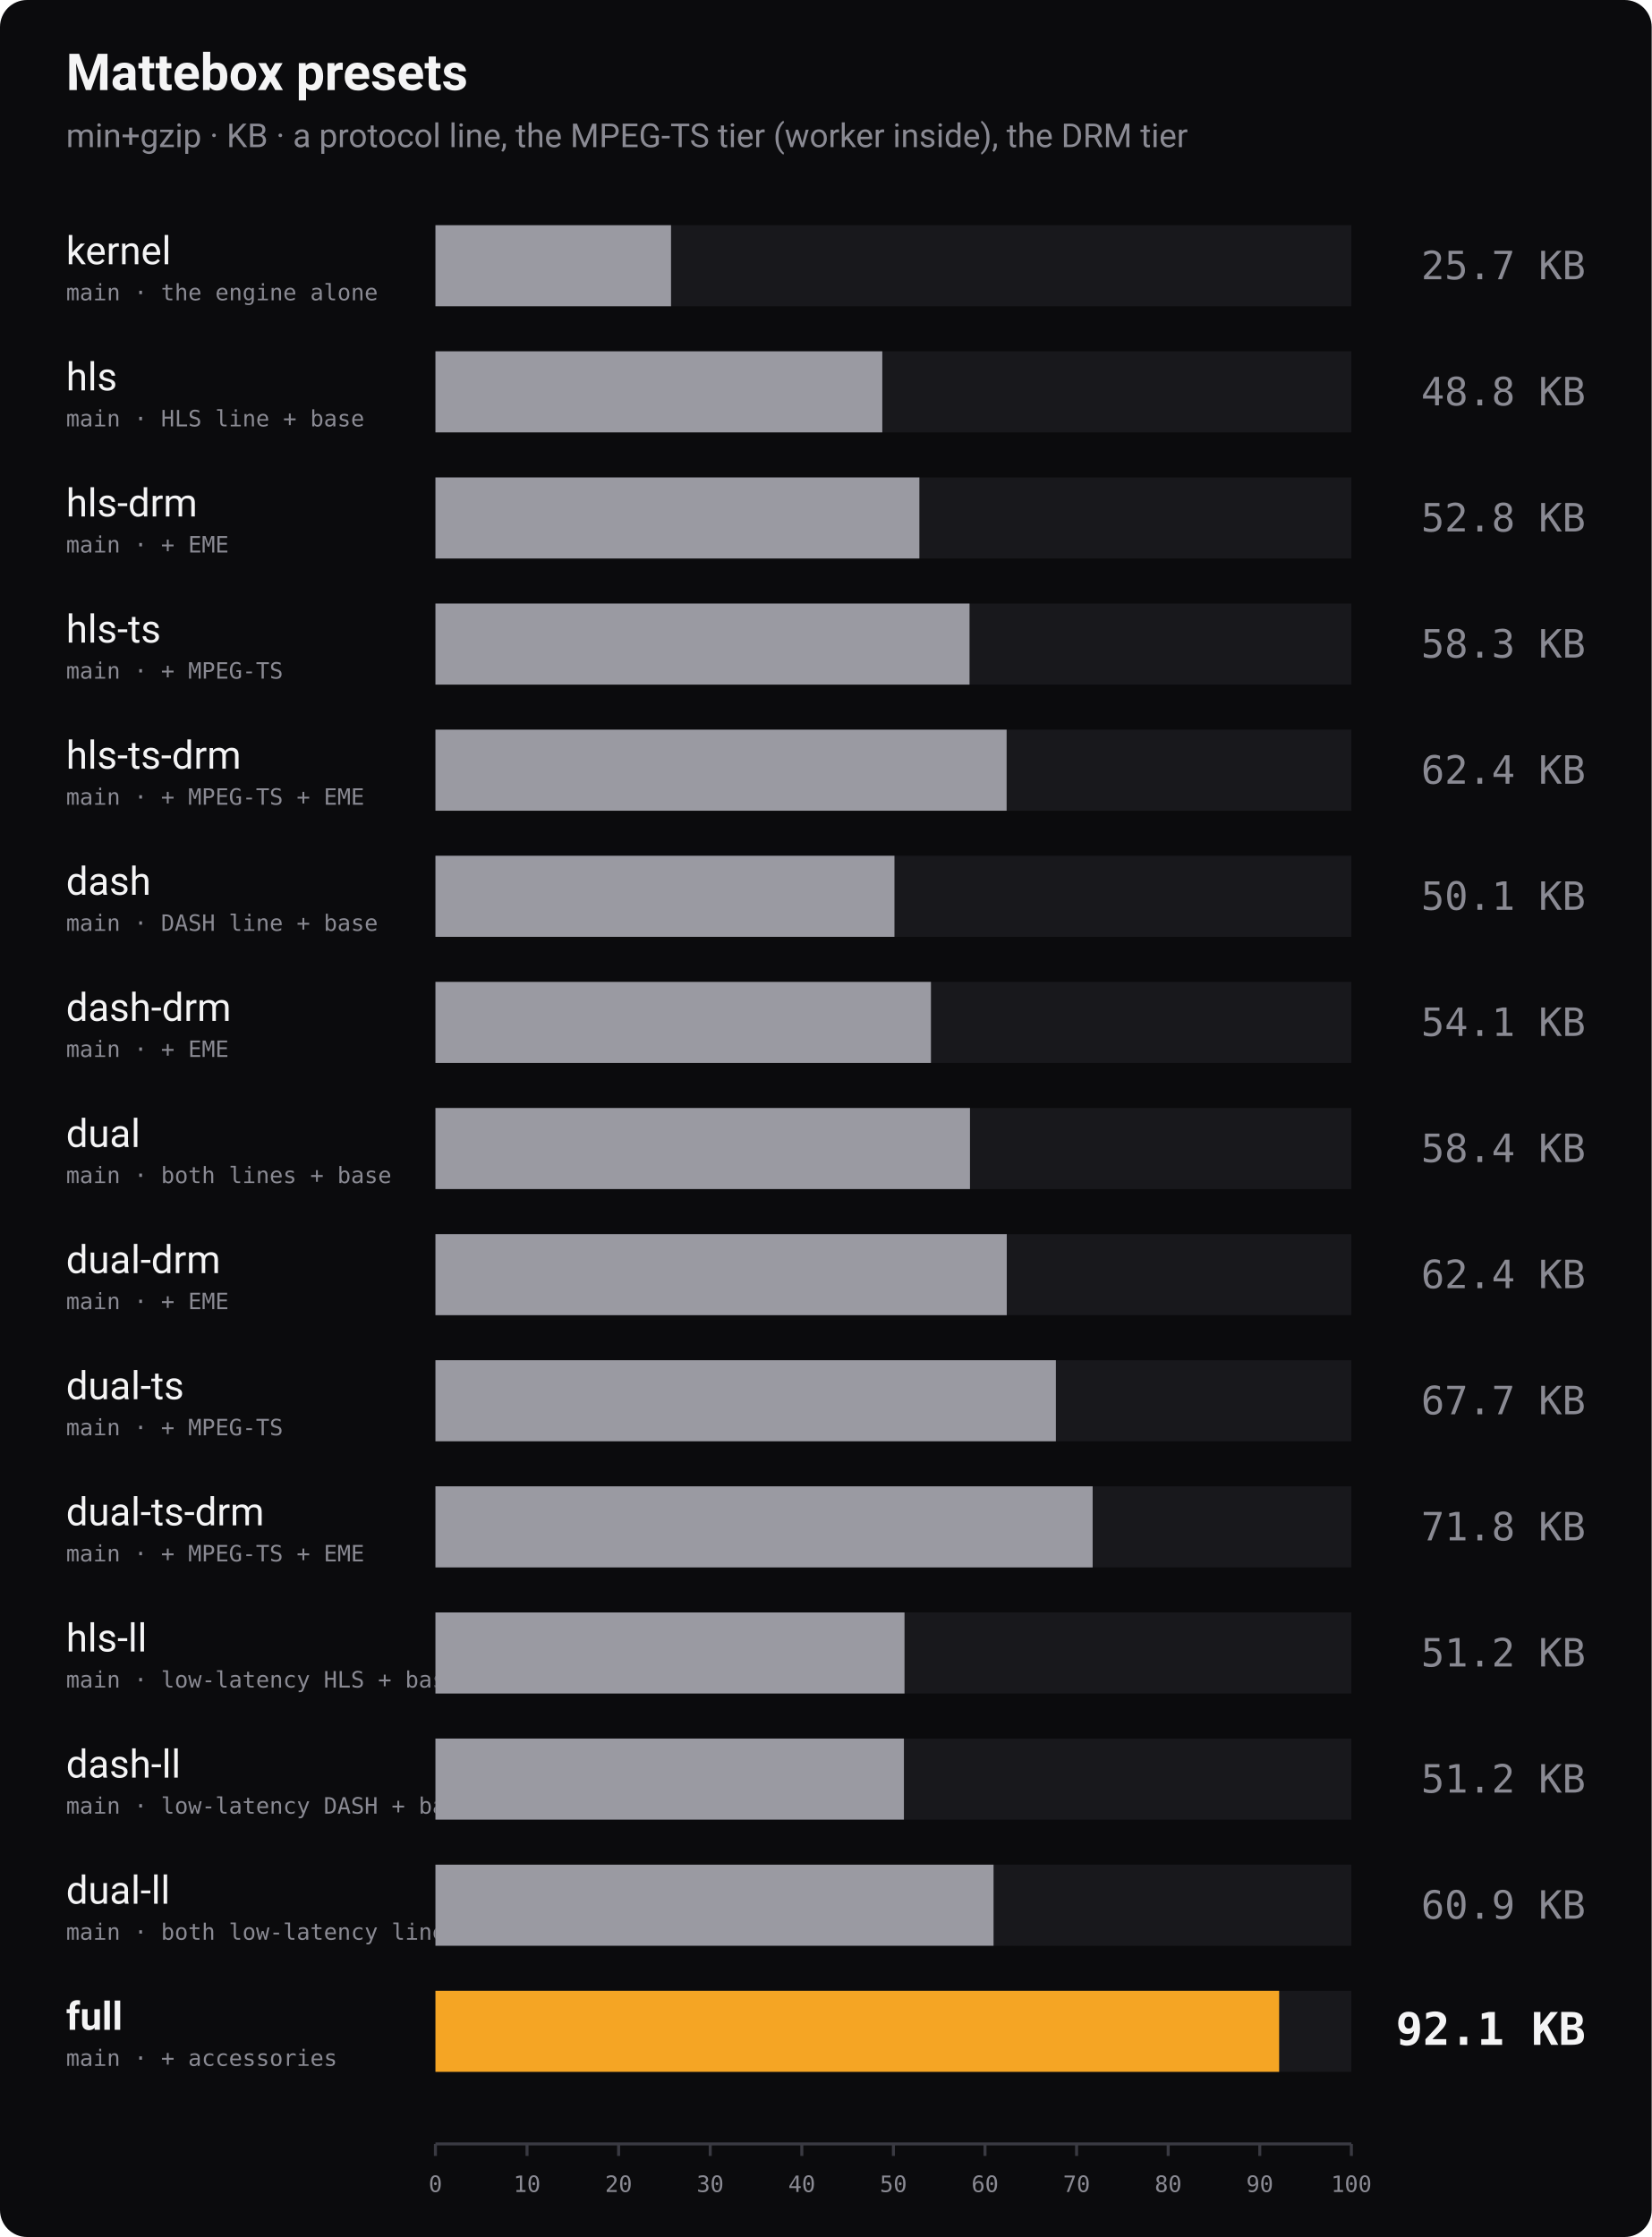
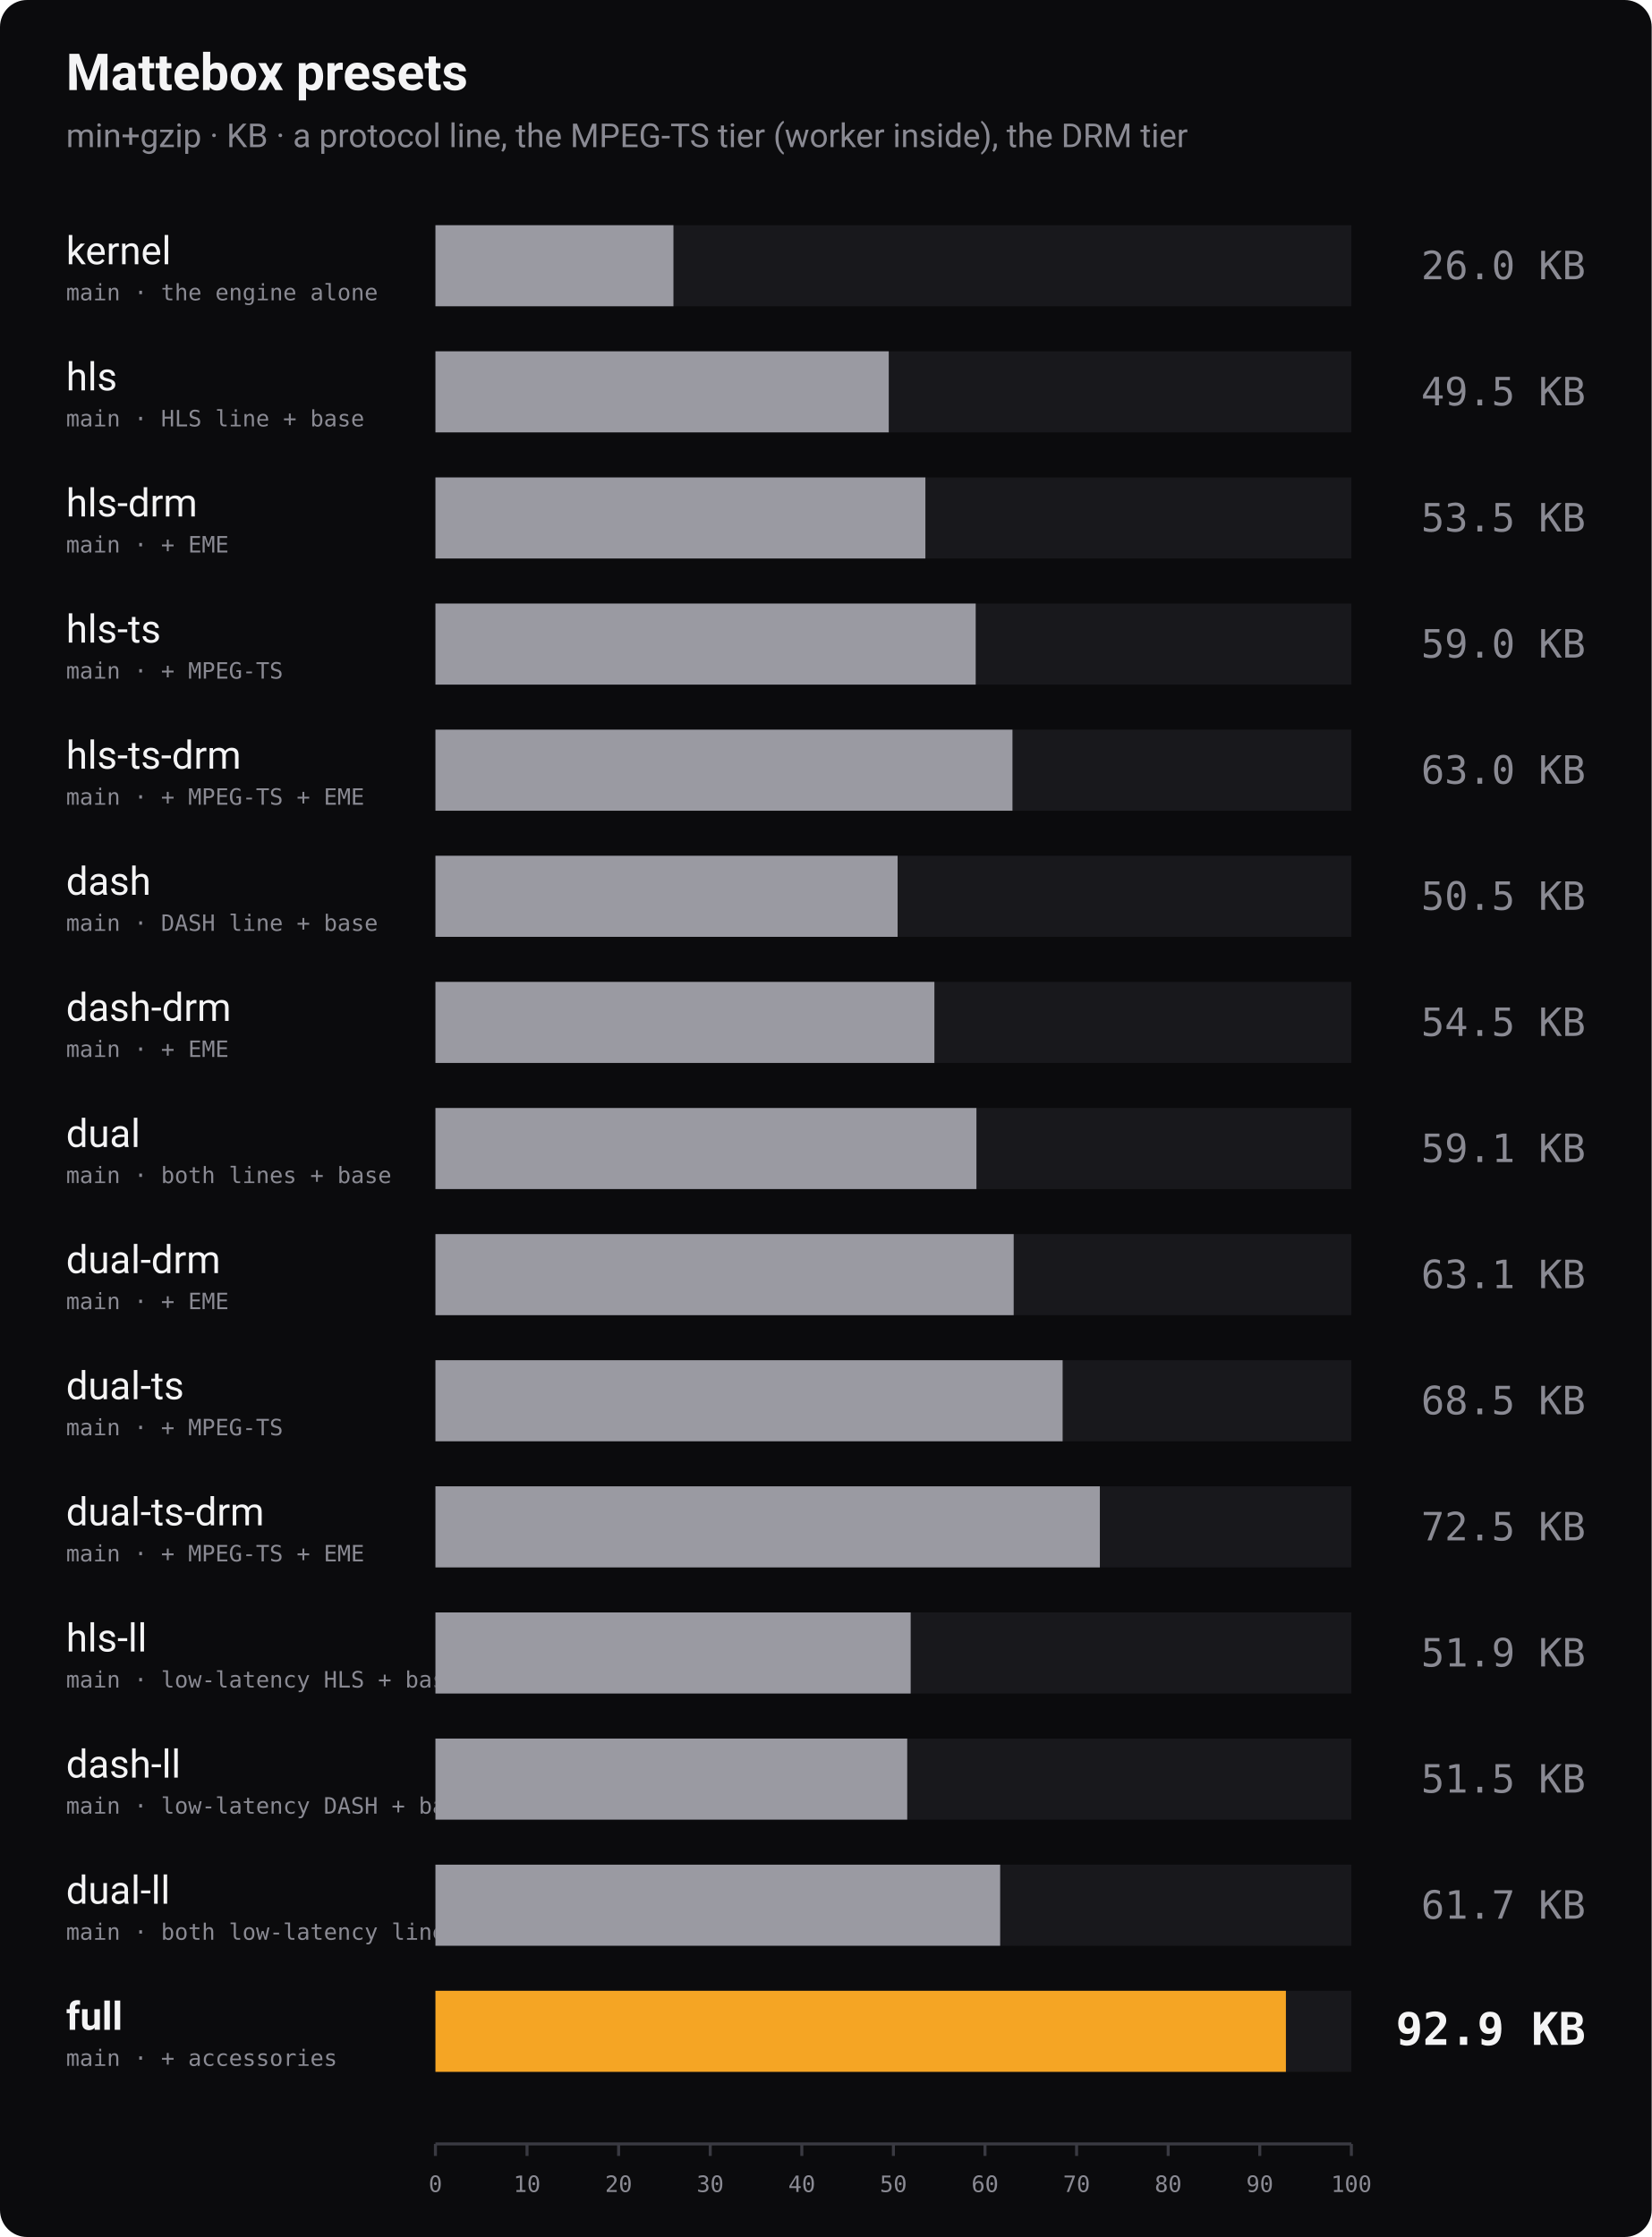
<svg xmlns="http://www.w3.org/2000/svg" width="1100" height="1490" viewBox="0 0 1100 1490" role="img" aria-label="Bundle size of every Mattebox preset, min+gzip">
  <rect width="1100" height="1490" rx="18" fill="#0b0b0d" />
  <text x="44" y="60" font-family="-apple-system, 'Segoe UI', Roboto, Helvetica, Arial, sans-serif" font-size="34" font-weight="700" fill="#f4f4f5">Mattebox presets</text>
  <text x="44" y="98" font-family="-apple-system, 'Segoe UI', Roboto, Helvetica, Arial, sans-serif" font-size="22" fill="#8a8a93">min+gzip · KB · a protocol line, the MPEG-TS tier (worker inside), the DRM tier</text>
  <text x="44" y="176" font-family="-apple-system, 'Segoe UI', Roboto, Helvetica, Arial, sans-serif" font-size="26" font-weight="400" fill="#f4f4f5">kernel</text>
  <text x="44" y="200" font-family="ui-monospace, 'SF Mono', Menlo, Consolas, monospace" font-size="15" fill="#8a8a93">main · the engine alone</text>
  <rect x="290" y="150" width="610" height="54" fill="#18181c" />
-   <rect x="290" y="150" width="156.9" height="54" fill="#9a9aa2" />
-   <text x="1056" y="186" text-anchor="end" font-family="ui-monospace, 'SF Mono', Menlo, Consolas, monospace" font-size="26" font-weight="400" fill="#8a8a93">25.7 KB</text>
+   <rect x="290" y="150" width="158.5" height="54" fill="#9a9aa2" />
+   <text x="1056" y="186" text-anchor="end" font-family="ui-monospace, 'SF Mono', Menlo, Consolas, monospace" font-size="26" font-weight="400" fill="#8a8a93">26.0 KB</text>
  <text x="44" y="260" font-family="-apple-system, 'Segoe UI', Roboto, Helvetica, Arial, sans-serif" font-size="26" font-weight="400" fill="#f4f4f5">hls</text>
  <text x="44" y="284" font-family="ui-monospace, 'SF Mono', Menlo, Consolas, monospace" font-size="15" fill="#8a8a93">main · HLS line + base</text>
  <rect x="290" y="234" width="610" height="54" fill="#18181c" />
-   <rect x="290" y="234" width="297.6" height="54" fill="#9a9aa2" />
-   <text x="1056" y="270" text-anchor="end" font-family="ui-monospace, 'SF Mono', Menlo, Consolas, monospace" font-size="26" font-weight="400" fill="#8a8a93">48.8 KB</text>
+   <rect x="290" y="234" width="301.9" height="54" fill="#9a9aa2" />
+   <text x="1056" y="270" text-anchor="end" font-family="ui-monospace, 'SF Mono', Menlo, Consolas, monospace" font-size="26" font-weight="400" fill="#8a8a93">49.5 KB</text>
  <text x="44" y="344" font-family="-apple-system, 'Segoe UI', Roboto, Helvetica, Arial, sans-serif" font-size="26" font-weight="400" fill="#f4f4f5">hls-drm</text>
  <text x="44" y="368" font-family="ui-monospace, 'SF Mono', Menlo, Consolas, monospace" font-size="15" fill="#8a8a93">main · + EME</text>
  <rect x="290" y="318" width="610" height="54" fill="#18181c" />
-   <rect x="290" y="318" width="322.3" height="54" fill="#9a9aa2" />
-   <text x="1056" y="354" text-anchor="end" font-family="ui-monospace, 'SF Mono', Menlo, Consolas, monospace" font-size="26" font-weight="400" fill="#8a8a93">52.8 KB</text>
+   <rect x="290" y="318" width="326.3" height="54" fill="#9a9aa2" />
+   <text x="1056" y="354" text-anchor="end" font-family="ui-monospace, 'SF Mono', Menlo, Consolas, monospace" font-size="26" font-weight="400" fill="#8a8a93">53.5 KB</text>
  <text x="44" y="428" font-family="-apple-system, 'Segoe UI', Roboto, Helvetica, Arial, sans-serif" font-size="26" font-weight="400" fill="#f4f4f5">hls-ts</text>
  <text x="44" y="452" font-family="ui-monospace, 'SF Mono', Menlo, Consolas, monospace" font-size="15" fill="#8a8a93">main · + MPEG-TS</text>
  <rect x="290" y="402" width="610" height="54" fill="#18181c" />
-   <rect x="290" y="402" width="355.7" height="54" fill="#9a9aa2" />
-   <text x="1056" y="438" text-anchor="end" font-family="ui-monospace, 'SF Mono', Menlo, Consolas, monospace" font-size="26" font-weight="400" fill="#8a8a93">58.3 KB</text>
+   <rect x="290" y="402" width="359.8" height="54" fill="#9a9aa2" />
+   <text x="1056" y="438" text-anchor="end" font-family="ui-monospace, 'SF Mono', Menlo, Consolas, monospace" font-size="26" font-weight="400" fill="#8a8a93">59.0 KB</text>
  <text x="44" y="512" font-family="-apple-system, 'Segoe UI', Roboto, Helvetica, Arial, sans-serif" font-size="26" font-weight="400" fill="#f4f4f5">hls-ts-drm</text>
  <text x="44" y="536" font-family="ui-monospace, 'SF Mono', Menlo, Consolas, monospace" font-size="15" fill="#8a8a93">main · + MPEG-TS + EME</text>
  <rect x="290" y="486" width="610" height="54" fill="#18181c" />
-   <rect x="290" y="486" width="380.4" height="54" fill="#9a9aa2" />
-   <text x="1056" y="522" text-anchor="end" font-family="ui-monospace, 'SF Mono', Menlo, Consolas, monospace" font-size="26" font-weight="400" fill="#8a8a93">62.4 KB</text>
+   <rect x="290" y="486" width="384.3" height="54" fill="#9a9aa2" />
+   <text x="1056" y="522" text-anchor="end" font-family="ui-monospace, 'SF Mono', Menlo, Consolas, monospace" font-size="26" font-weight="400" fill="#8a8a93">63.0 KB</text>
  <text x="44" y="596" font-family="-apple-system, 'Segoe UI', Roboto, Helvetica, Arial, sans-serif" font-size="26" font-weight="400" fill="#f4f4f5">dash</text>
  <text x="44" y="620" font-family="ui-monospace, 'SF Mono', Menlo, Consolas, monospace" font-size="15" fill="#8a8a93">main · DASH line + base</text>
  <rect x="290" y="570" width="610" height="54" fill="#18181c" />
-   <rect x="290" y="570" width="305.7" height="54" fill="#9a9aa2" />
-   <text x="1056" y="606" text-anchor="end" font-family="ui-monospace, 'SF Mono', Menlo, Consolas, monospace" font-size="26" font-weight="400" fill="#8a8a93">50.1 KB</text>
+   <rect x="290" y="570" width="307.8" height="54" fill="#9a9aa2" />
+   <text x="1056" y="606" text-anchor="end" font-family="ui-monospace, 'SF Mono', Menlo, Consolas, monospace" font-size="26" font-weight="400" fill="#8a8a93">50.5 KB</text>
  <text x="44" y="680" font-family="-apple-system, 'Segoe UI', Roboto, Helvetica, Arial, sans-serif" font-size="26" font-weight="400" fill="#f4f4f5">dash-drm</text>
  <text x="44" y="704" font-family="ui-monospace, 'SF Mono', Menlo, Consolas, monospace" font-size="15" fill="#8a8a93">main · + EME</text>
  <rect x="290" y="654" width="610" height="54" fill="#18181c" />
-   <rect x="290" y="654" width="330.0" height="54" fill="#9a9aa2" />
-   <text x="1056" y="690" text-anchor="end" font-family="ui-monospace, 'SF Mono', Menlo, Consolas, monospace" font-size="26" font-weight="400" fill="#8a8a93">54.1 KB</text>
+   <rect x="290" y="654" width="332.3" height="54" fill="#9a9aa2" />
+   <text x="1056" y="690" text-anchor="end" font-family="ui-monospace, 'SF Mono', Menlo, Consolas, monospace" font-size="26" font-weight="400" fill="#8a8a93">54.5 KB</text>
  <text x="44" y="764" font-family="-apple-system, 'Segoe UI', Roboto, Helvetica, Arial, sans-serif" font-size="26" font-weight="400" fill="#f4f4f5">dual</text>
  <text x="44" y="788" font-family="ui-monospace, 'SF Mono', Menlo, Consolas, monospace" font-size="15" fill="#8a8a93">main · both lines + base</text>
  <rect x="290" y="738" width="610" height="54" fill="#18181c" />
-   <rect x="290" y="738" width="356.0" height="54" fill="#9a9aa2" />
-   <text x="1056" y="774" text-anchor="end" font-family="ui-monospace, 'SF Mono', Menlo, Consolas, monospace" font-size="26" font-weight="400" fill="#8a8a93">58.4 KB</text>
+   <rect x="290" y="738" width="360.3" height="54" fill="#9a9aa2" />
+   <text x="1056" y="774" text-anchor="end" font-family="ui-monospace, 'SF Mono', Menlo, Consolas, monospace" font-size="26" font-weight="400" fill="#8a8a93">59.1 KB</text>
  <text x="44" y="848" font-family="-apple-system, 'Segoe UI', Roboto, Helvetica, Arial, sans-serif" font-size="26" font-weight="400" fill="#f4f4f5">dual-drm</text>
  <text x="44" y="872" font-family="ui-monospace, 'SF Mono', Menlo, Consolas, monospace" font-size="15" fill="#8a8a93">main · + EME</text>
  <rect x="290" y="822" width="610" height="54" fill="#18181c" />
-   <rect x="290" y="822" width="380.5" height="54" fill="#9a9aa2" />
-   <text x="1056" y="858" text-anchor="end" font-family="ui-monospace, 'SF Mono', Menlo, Consolas, monospace" font-size="26" font-weight="400" fill="#8a8a93">62.4 KB</text>
+   <rect x="290" y="822" width="385.1" height="54" fill="#9a9aa2" />
+   <text x="1056" y="858" text-anchor="end" font-family="ui-monospace, 'SF Mono', Menlo, Consolas, monospace" font-size="26" font-weight="400" fill="#8a8a93">63.1 KB</text>
  <text x="44" y="932" font-family="-apple-system, 'Segoe UI', Roboto, Helvetica, Arial, sans-serif" font-size="26" font-weight="400" fill="#f4f4f5">dual-ts</text>
  <text x="44" y="956" font-family="ui-monospace, 'SF Mono', Menlo, Consolas, monospace" font-size="15" fill="#8a8a93">main · + MPEG-TS</text>
  <rect x="290" y="906" width="610" height="54" fill="#18181c" />
-   <rect x="290" y="906" width="413.2" height="54" fill="#9a9aa2" />
-   <text x="1056" y="942" text-anchor="end" font-family="ui-monospace, 'SF Mono', Menlo, Consolas, monospace" font-size="26" font-weight="400" fill="#8a8a93">67.7 KB</text>
+   <rect x="290" y="906" width="417.7" height="54" fill="#9a9aa2" />
+   <text x="1056" y="942" text-anchor="end" font-family="ui-monospace, 'SF Mono', Menlo, Consolas, monospace" font-size="26" font-weight="400" fill="#8a8a93">68.5 KB</text>
  <text x="44" y="1016" font-family="-apple-system, 'Segoe UI', Roboto, Helvetica, Arial, sans-serif" font-size="26" font-weight="400" fill="#f4f4f5">dual-ts-drm</text>
  <text x="44" y="1040" font-family="ui-monospace, 'SF Mono', Menlo, Consolas, monospace" font-size="15" fill="#8a8a93">main · + MPEG-TS + EME</text>
  <rect x="290" y="990" width="610" height="54" fill="#18181c" />
-   <rect x="290" y="990" width="437.7" height="54" fill="#9a9aa2" />
-   <text x="1056" y="1026" text-anchor="end" font-family="ui-monospace, 'SF Mono', Menlo, Consolas, monospace" font-size="26" font-weight="400" fill="#8a8a93">71.8 KB</text>
+   <rect x="290" y="990" width="442.5" height="54" fill="#9a9aa2" />
+   <text x="1056" y="1026" text-anchor="end" font-family="ui-monospace, 'SF Mono', Menlo, Consolas, monospace" font-size="26" font-weight="400" fill="#8a8a93">72.5 KB</text>
  <text x="44" y="1100" font-family="-apple-system, 'Segoe UI', Roboto, Helvetica, Arial, sans-serif" font-size="26" font-weight="400" fill="#f4f4f5">hls-ll</text>
  <text x="44" y="1124" font-family="ui-monospace, 'SF Mono', Menlo, Consolas, monospace" font-size="15" fill="#8a8a93">main · low-latency HLS + base</text>
  <rect x="290" y="1074" width="610" height="54" fill="#18181c" />
-   <rect x="290" y="1074" width="312.4" height="54" fill="#9a9aa2" />
-   <text x="1056" y="1110" text-anchor="end" font-family="ui-monospace, 'SF Mono', Menlo, Consolas, monospace" font-size="26" font-weight="400" fill="#8a8a93">51.2 KB</text>
+   <rect x="290" y="1074" width="316.5" height="54" fill="#9a9aa2" />
+   <text x="1056" y="1110" text-anchor="end" font-family="ui-monospace, 'SF Mono', Menlo, Consolas, monospace" font-size="26" font-weight="400" fill="#8a8a93">51.9 KB</text>
  <text x="44" y="1184" font-family="-apple-system, 'Segoe UI', Roboto, Helvetica, Arial, sans-serif" font-size="26" font-weight="400" fill="#f4f4f5">dash-ll</text>
  <text x="44" y="1208" font-family="ui-monospace, 'SF Mono', Menlo, Consolas, monospace" font-size="15" fill="#8a8a93">main · low-latency DASH + base</text>
  <rect x="290" y="1158" width="610" height="54" fill="#18181c" />
-   <rect x="290" y="1158" width="312.0" height="54" fill="#9a9aa2" />
-   <text x="1056" y="1194" text-anchor="end" font-family="ui-monospace, 'SF Mono', Menlo, Consolas, monospace" font-size="26" font-weight="400" fill="#8a8a93">51.2 KB</text>
+   <rect x="290" y="1158" width="314.2" height="54" fill="#9a9aa2" />
+   <text x="1056" y="1194" text-anchor="end" font-family="ui-monospace, 'SF Mono', Menlo, Consolas, monospace" font-size="26" font-weight="400" fill="#8a8a93">51.5 KB</text>
  <text x="44" y="1268" font-family="-apple-system, 'Segoe UI', Roboto, Helvetica, Arial, sans-serif" font-size="26" font-weight="400" fill="#f4f4f5">dual-ll</text>
  <text x="44" y="1292" font-family="ui-monospace, 'SF Mono', Menlo, Consolas, monospace" font-size="15" fill="#8a8a93">main · both low-latency lines + base</text>
  <rect x="290" y="1242" width="610" height="54" fill="#18181c" />
-   <rect x="290" y="1242" width="371.7" height="54" fill="#9a9aa2" />
-   <text x="1056" y="1278" text-anchor="end" font-family="ui-monospace, 'SF Mono', Menlo, Consolas, monospace" font-size="26" font-weight="400" fill="#8a8a93">60.9 KB</text>
+   <rect x="290" y="1242" width="376.1" height="54" fill="#9a9aa2" />
+   <text x="1056" y="1278" text-anchor="end" font-family="ui-monospace, 'SF Mono', Menlo, Consolas, monospace" font-size="26" font-weight="400" fill="#8a8a93">61.7 KB</text>
  <text x="44" y="1352" font-family="-apple-system, 'Segoe UI', Roboto, Helvetica, Arial, sans-serif" font-size="26" font-weight="700" fill="#f4f4f5">full</text>
  <text x="44" y="1376" font-family="ui-monospace, 'SF Mono', Menlo, Consolas, monospace" font-size="15" fill="#8a8a93">main · + accessories</text>
  <rect x="290" y="1326" width="610" height="54" fill="#18181c" />
-   <rect x="290" y="1326" width="561.9" height="54" fill="#f5a524" />
-   <text x="1056" y="1362" text-anchor="end" font-family="ui-monospace, 'SF Mono', Menlo, Consolas, monospace" font-size="30" font-weight="700" fill="#f4f4f5">92.1 KB</text>
+   <rect x="290" y="1326" width="566.4" height="54" fill="#f5a524" />
+   <text x="1056" y="1362" text-anchor="end" font-family="ui-monospace, 'SF Mono', Menlo, Consolas, monospace" font-size="30" font-weight="700" fill="#f4f4f5">92.9 KB</text>
  <line x1="290" y1="1428" x2="900" y2="1428" stroke="#3a3a42" stroke-width="2" />
  <line x1="290.0" y1="1428" x2="290.0" y2="1436" stroke="#3a3a42" stroke-width="2" />
  <text x="290.0" y="1460" text-anchor="middle" font-family="ui-monospace, 'SF Mono', Menlo, Consolas, monospace" font-size="15" fill="#8a8a93">0</text>
  <line x1="351.0" y1="1428" x2="351.0" y2="1436" stroke="#3a3a42" stroke-width="2" />
  <text x="351.0" y="1460" text-anchor="middle" font-family="ui-monospace, 'SF Mono', Menlo, Consolas, monospace" font-size="15" fill="#8a8a93">10</text>
  <line x1="412.0" y1="1428" x2="412.0" y2="1436" stroke="#3a3a42" stroke-width="2" />
  <text x="412.0" y="1460" text-anchor="middle" font-family="ui-monospace, 'SF Mono', Menlo, Consolas, monospace" font-size="15" fill="#8a8a93">20</text>
  <line x1="473.0" y1="1428" x2="473.0" y2="1436" stroke="#3a3a42" stroke-width="2" />
  <text x="473.0" y="1460" text-anchor="middle" font-family="ui-monospace, 'SF Mono', Menlo, Consolas, monospace" font-size="15" fill="#8a8a93">30</text>
  <line x1="534.0" y1="1428" x2="534.0" y2="1436" stroke="#3a3a42" stroke-width="2" />
  <text x="534.0" y="1460" text-anchor="middle" font-family="ui-monospace, 'SF Mono', Menlo, Consolas, monospace" font-size="15" fill="#8a8a93">40</text>
  <line x1="595.0" y1="1428" x2="595.0" y2="1436" stroke="#3a3a42" stroke-width="2" />
  <text x="595.0" y="1460" text-anchor="middle" font-family="ui-monospace, 'SF Mono', Menlo, Consolas, monospace" font-size="15" fill="#8a8a93">50</text>
  <line x1="656.0" y1="1428" x2="656.0" y2="1436" stroke="#3a3a42" stroke-width="2" />
  <text x="656.0" y="1460" text-anchor="middle" font-family="ui-monospace, 'SF Mono', Menlo, Consolas, monospace" font-size="15" fill="#8a8a93">60</text>
  <line x1="717.0" y1="1428" x2="717.0" y2="1436" stroke="#3a3a42" stroke-width="2" />
  <text x="717.0" y="1460" text-anchor="middle" font-family="ui-monospace, 'SF Mono', Menlo, Consolas, monospace" font-size="15" fill="#8a8a93">70</text>
  <line x1="778.0" y1="1428" x2="778.0" y2="1436" stroke="#3a3a42" stroke-width="2" />
  <text x="778.0" y="1460" text-anchor="middle" font-family="ui-monospace, 'SF Mono', Menlo, Consolas, monospace" font-size="15" fill="#8a8a93">80</text>
  <line x1="839.0" y1="1428" x2="839.0" y2="1436" stroke="#3a3a42" stroke-width="2" />
  <text x="839.0" y="1460" text-anchor="middle" font-family="ui-monospace, 'SF Mono', Menlo, Consolas, monospace" font-size="15" fill="#8a8a93">90</text>
  <line x1="900.0" y1="1428" x2="900.0" y2="1436" stroke="#3a3a42" stroke-width="2" />
  <text x="900.0" y="1460" text-anchor="middle" font-family="ui-monospace, 'SF Mono', Menlo, Consolas, monospace" font-size="15" fill="#8a8a93">100</text>
</svg>
